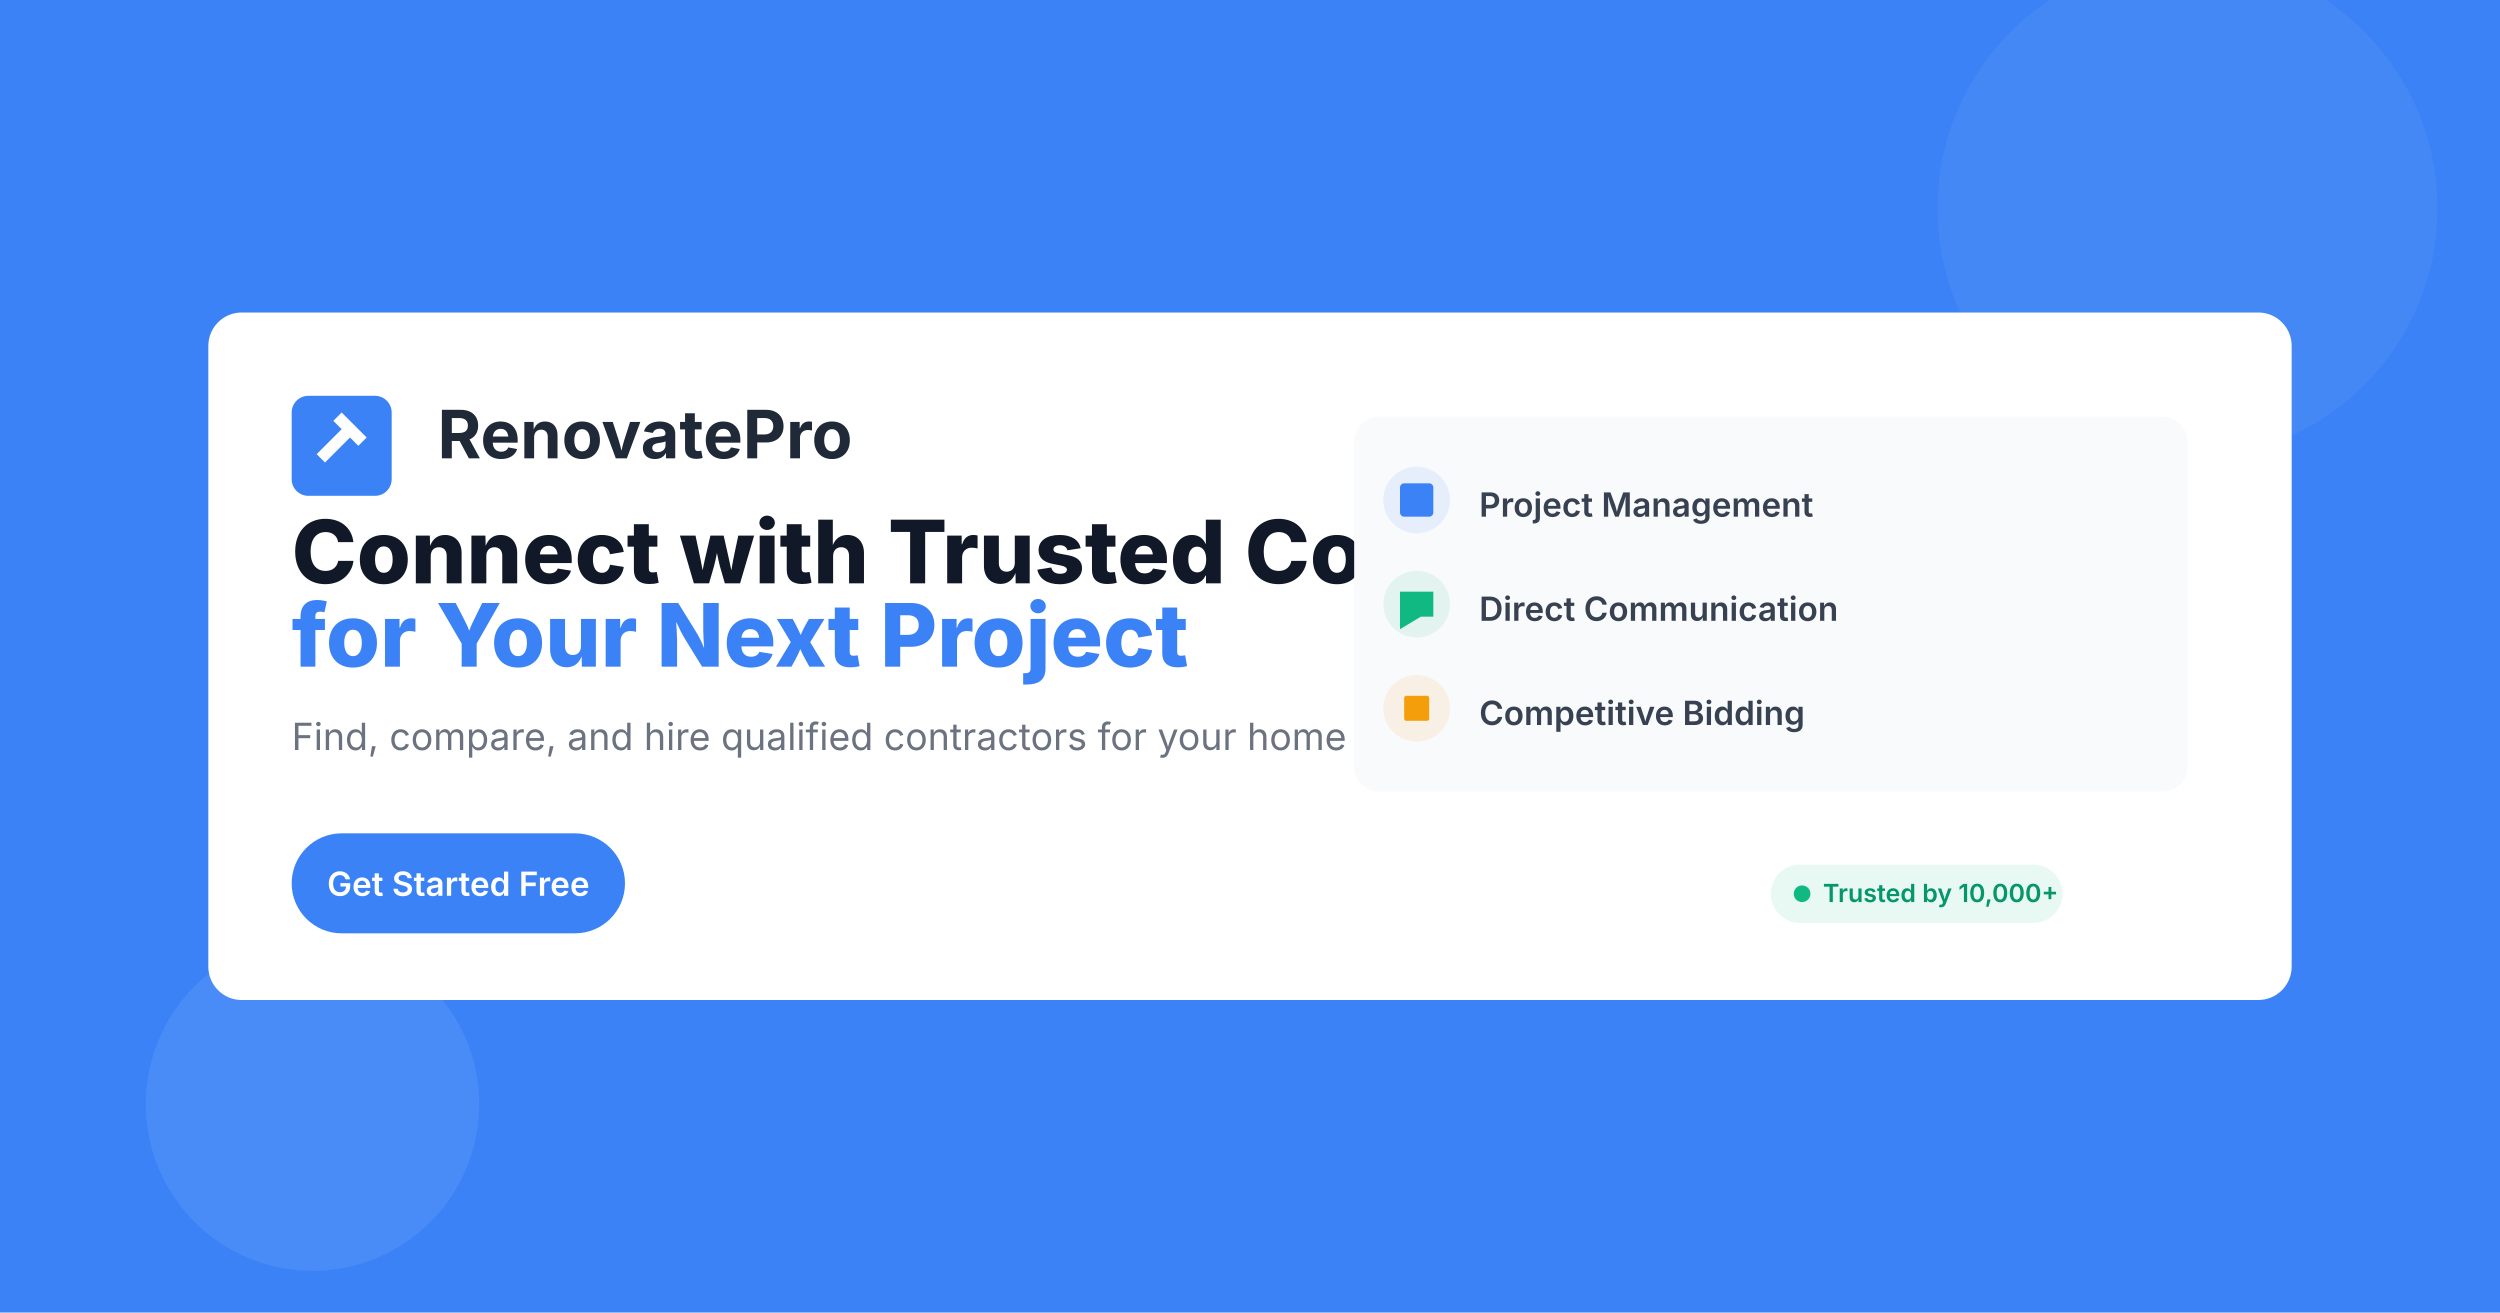
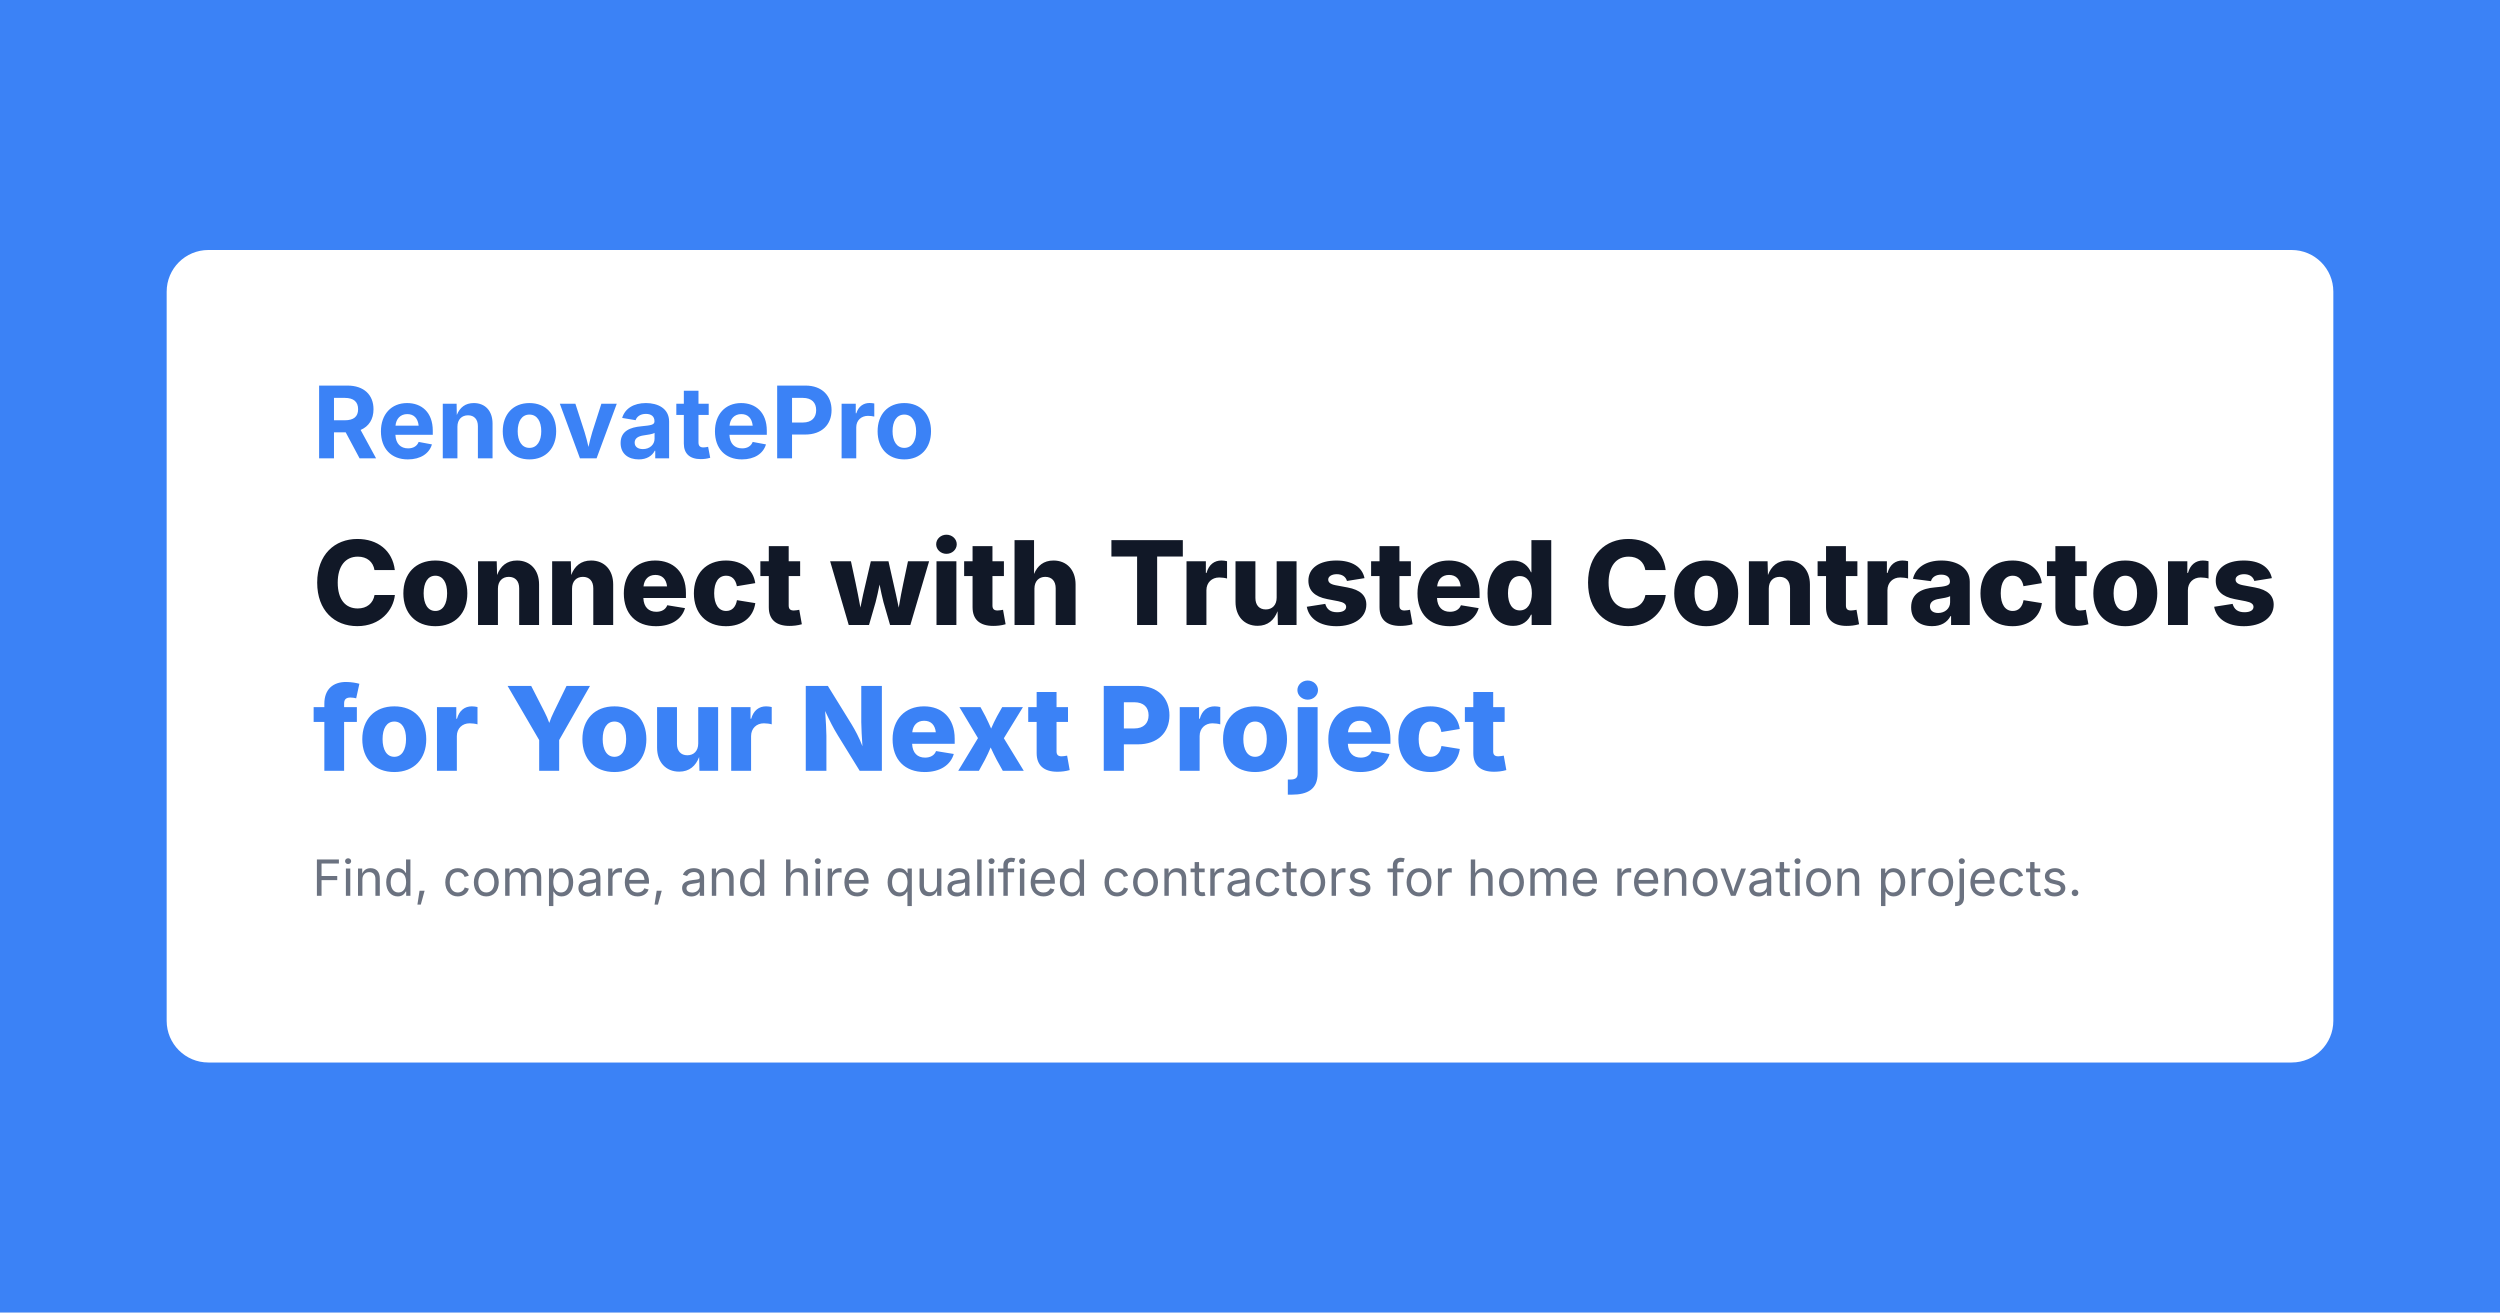
<svg xmlns="http://www.w3.org/2000/svg" width="1200" height="630" viewBox="0 0 1200 630" fill="none">
  <rect width="1200" height="630" fill="#3B82F6" />
-   <circle cx="1050" cy="100" r="120" fill="#FFFFFF" opacity="0.05" />
-   <circle cx="150" cy="530" r="80" fill="#FFFFFF" opacity="0.08" />
-   <rect x="100" y="150" width="1000" height="330" rx="16" fill="#FFFFFF" />
-   <g transform="translate(140, 190)">
-     <rect x="0" y="0" width="48" height="48" rx="8" fill="#3B82F6" />
-     <path d="M24 8 L36 20 L32 24 L20 12 Z M12 28 L24 16 L28 20 L16 32 Z" fill="#FFFFFF" />
-   </g>
-   <text x="210" y="220" font-family="system-ui, -apple-system, sans-serif" font-size="32" font-weight="700" fill="#1F2937">
+   <rect x="80" y="120" width="1040" height="390" rx="20" fill="#FFFFFF" />
+   <text x="150" y="220" font-family="system-ui, -apple-system, sans-serif" font-size="48" font-weight="700" fill="#3B82F6">
    RenovatePro
  </text>
-   <text x="140" y="280" font-family="system-ui, -apple-system, sans-serif" font-size="42" font-weight="800" fill="#111827">
+   <text x="150" y="300" font-family="system-ui, -apple-system, sans-serif" font-size="56" font-weight="800" fill="#111827">
    Connect with Trusted Contractors
  </text>
-   <text x="140" y="320" font-family="system-ui, -apple-system, sans-serif" font-size="42" font-weight="800" fill="#3B82F6">
+   <text x="150" y="370" font-family="system-ui, -apple-system, sans-serif" font-size="56" font-weight="800" fill="#3B82F6">
    for Your Next Project
  </text>
-   <text x="140" y="360" font-family="system-ui, -apple-system, sans-serif" font-size="18" font-weight="400" fill="#6B7280">
-     Find, compare, and hire qualified contractors for your home renovation projects.
-   </text>
-   <g transform="translate(650, 200)">
-     <rect x="0" y="0" width="400" height="180" rx="12" fill="#F8FAFC" />
-     <circle cx="30" cy="40" r="16" fill="#3B82F6" opacity="0.1" />
-     <rect x="22" y="32" width="16" height="16" rx="2" fill="#3B82F6" />
-     <text x="60" y="48" font-family="system-ui, -apple-system, sans-serif" font-size="16" font-weight="600" fill="#374151">
-       Project Management
-     </text>
-     <circle cx="30" cy="90" r="16" fill="#10B981" opacity="0.1" />
-     <path d="M22 84 L38 84 L38 96 L32 96 L22 102 Z" fill="#10B981" />
-     <text x="60" y="98" font-family="system-ui, -apple-system, sans-serif" font-size="16" font-weight="600" fill="#374151">
-       Direct Communication
-     </text>
-     <circle cx="30" cy="140" r="16" fill="#F59E0B" opacity="0.1" />
-     <rect x="24" y="134" width="12" height="12" rx="1" fill="#F59E0B" />
-     <text x="60" y="148" font-family="system-ui, -apple-system, sans-serif" font-size="16" font-weight="600" fill="#374151">
-       Competitive Bidding
-     </text>
-   </g>
-   <rect x="140" y="400" width="160" height="48" rx="24" fill="#3B82F6" />
-   <text x="220" y="430" text-anchor="middle" font-family="system-ui, -apple-system, sans-serif" font-size="16" font-weight="600" fill="#FFFFFF">
-     Get Started Free
-   </text>
-   <rect x="850" y="415" width="140" height="28" rx="14" fill="#10B981" opacity="0.1" />
-   <circle cx="865" cy="429" r="4" fill="#10B981" />
-   <text x="875" y="433" font-family="system-ui, -apple-system, sans-serif" font-size="12" font-weight="600" fill="#059669">
-     Trusted by 10,000+
+   <text x="150" y="430" font-family="system-ui, -apple-system, sans-serif" font-size="24" font-weight="400" fill="#6B7280">
+     Find, compare, and hire qualified contractors for home renovation projects.
  </text>
</svg>
